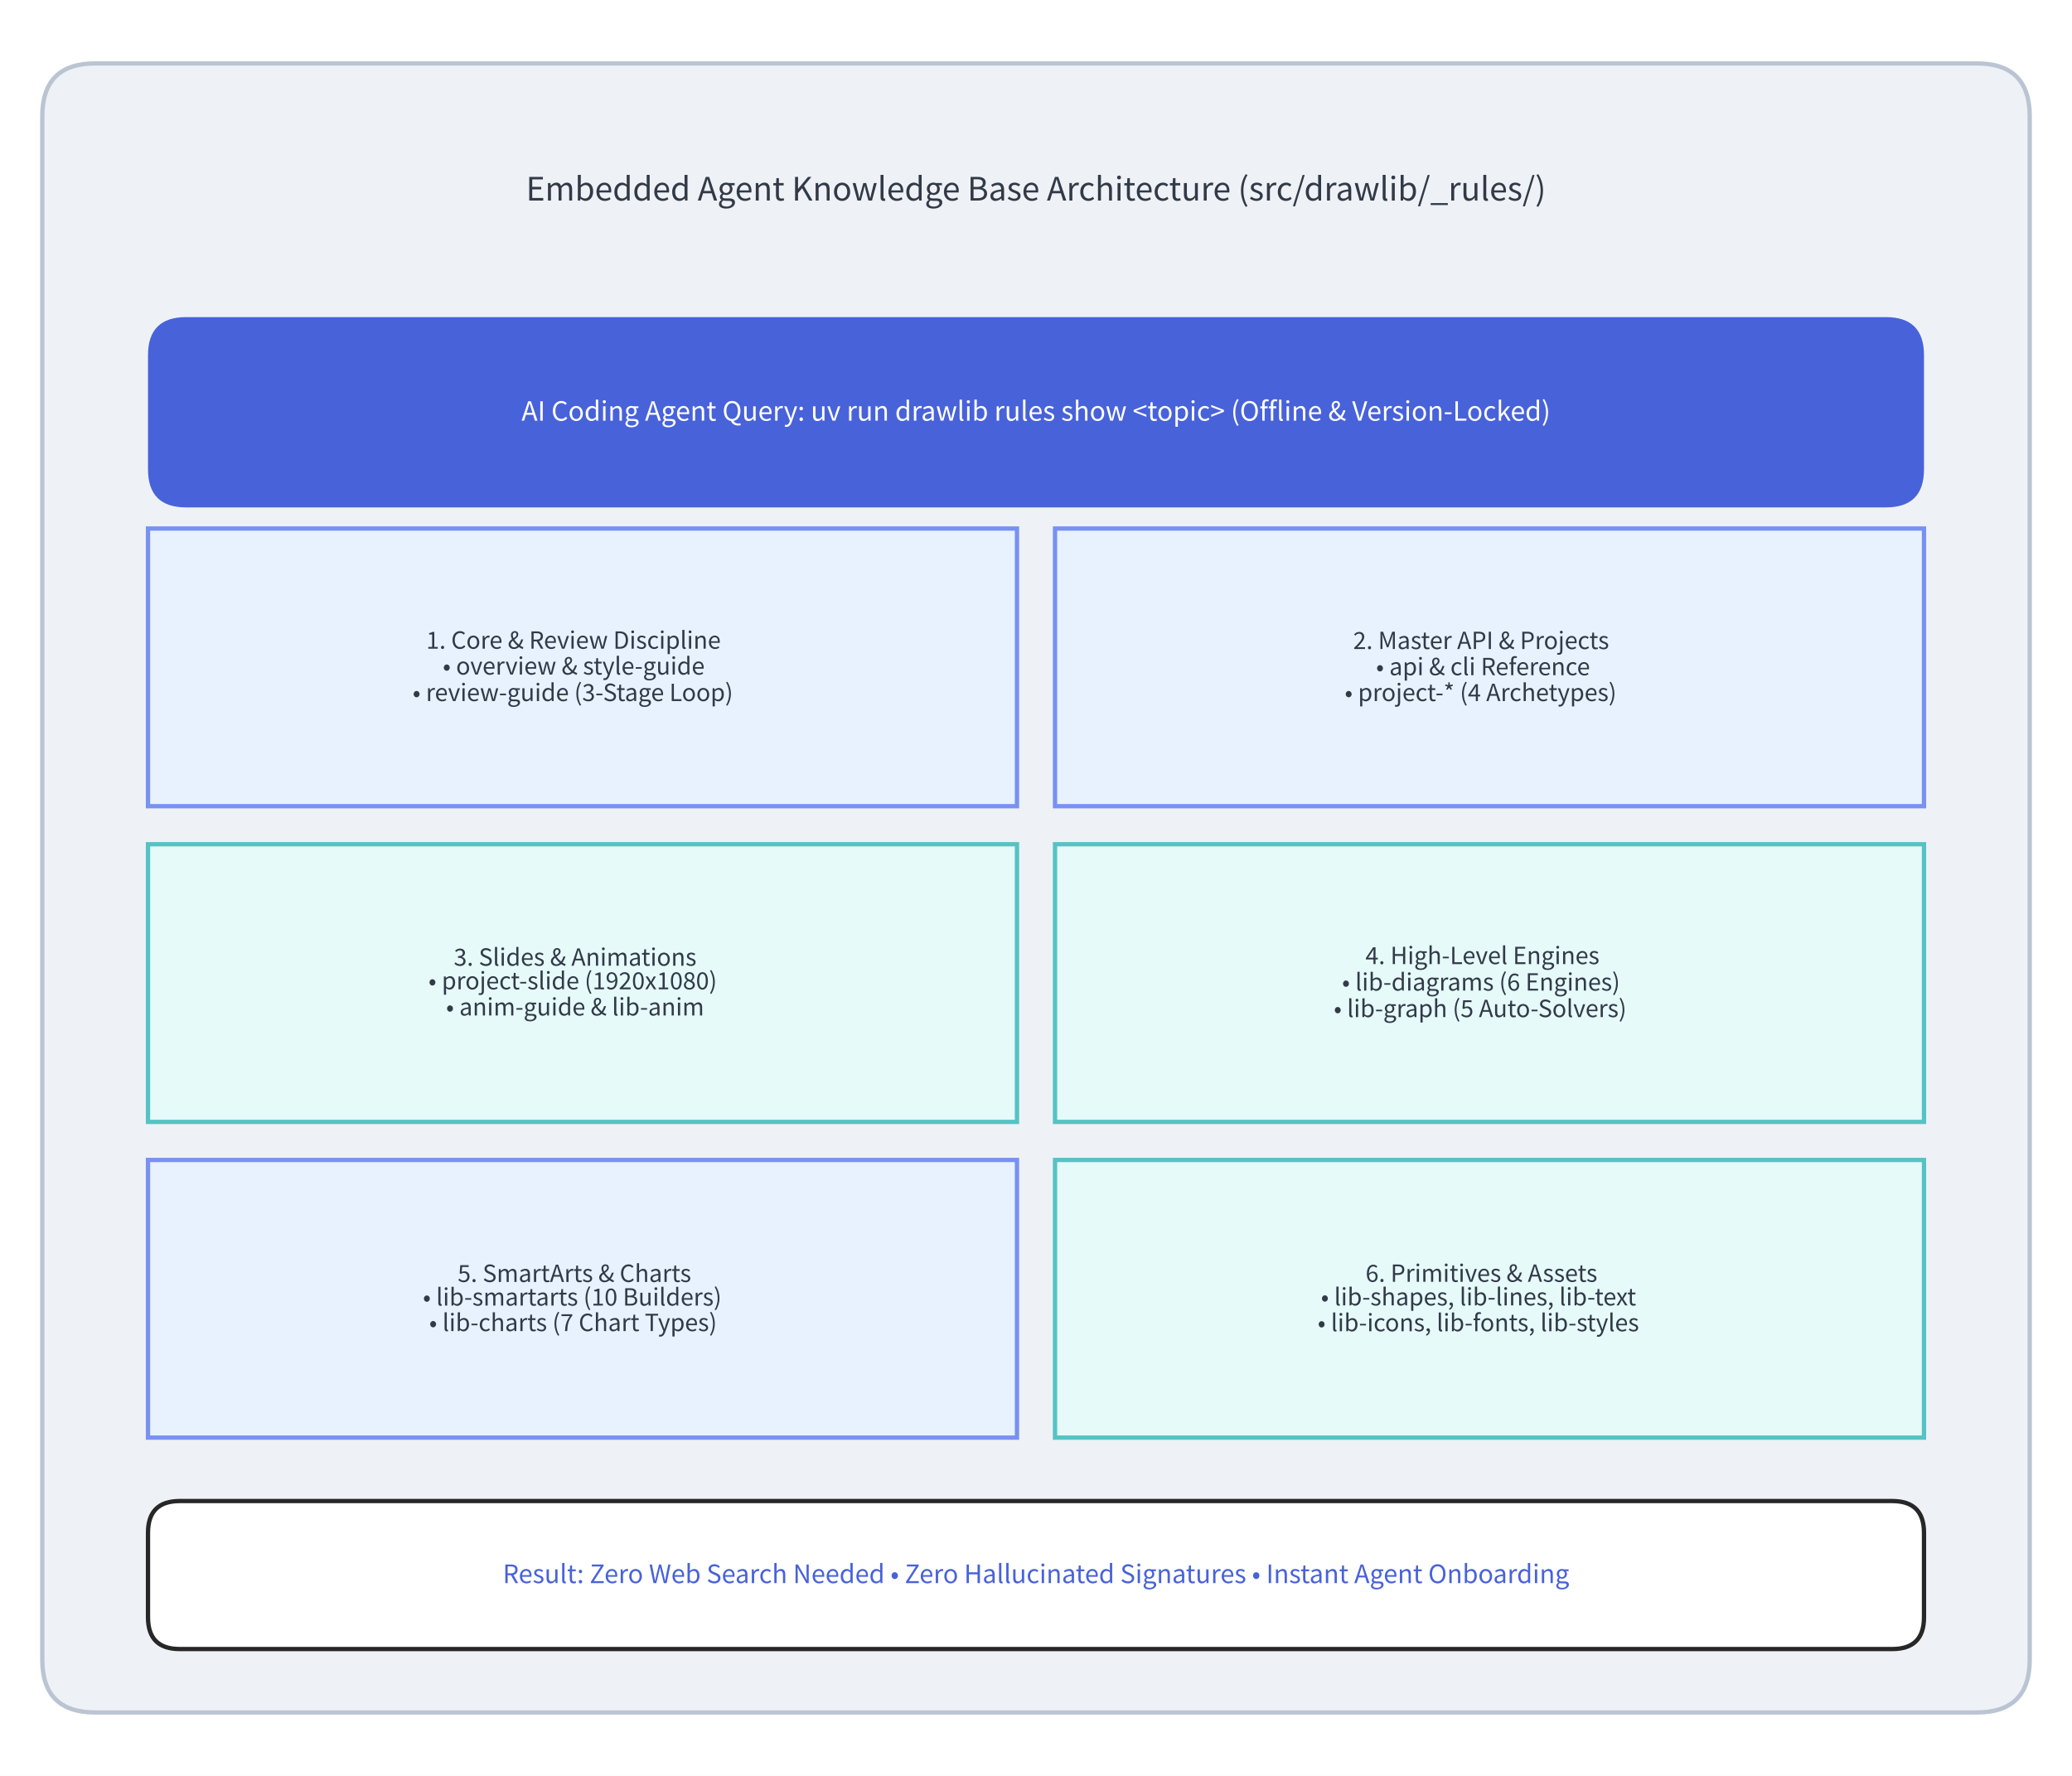
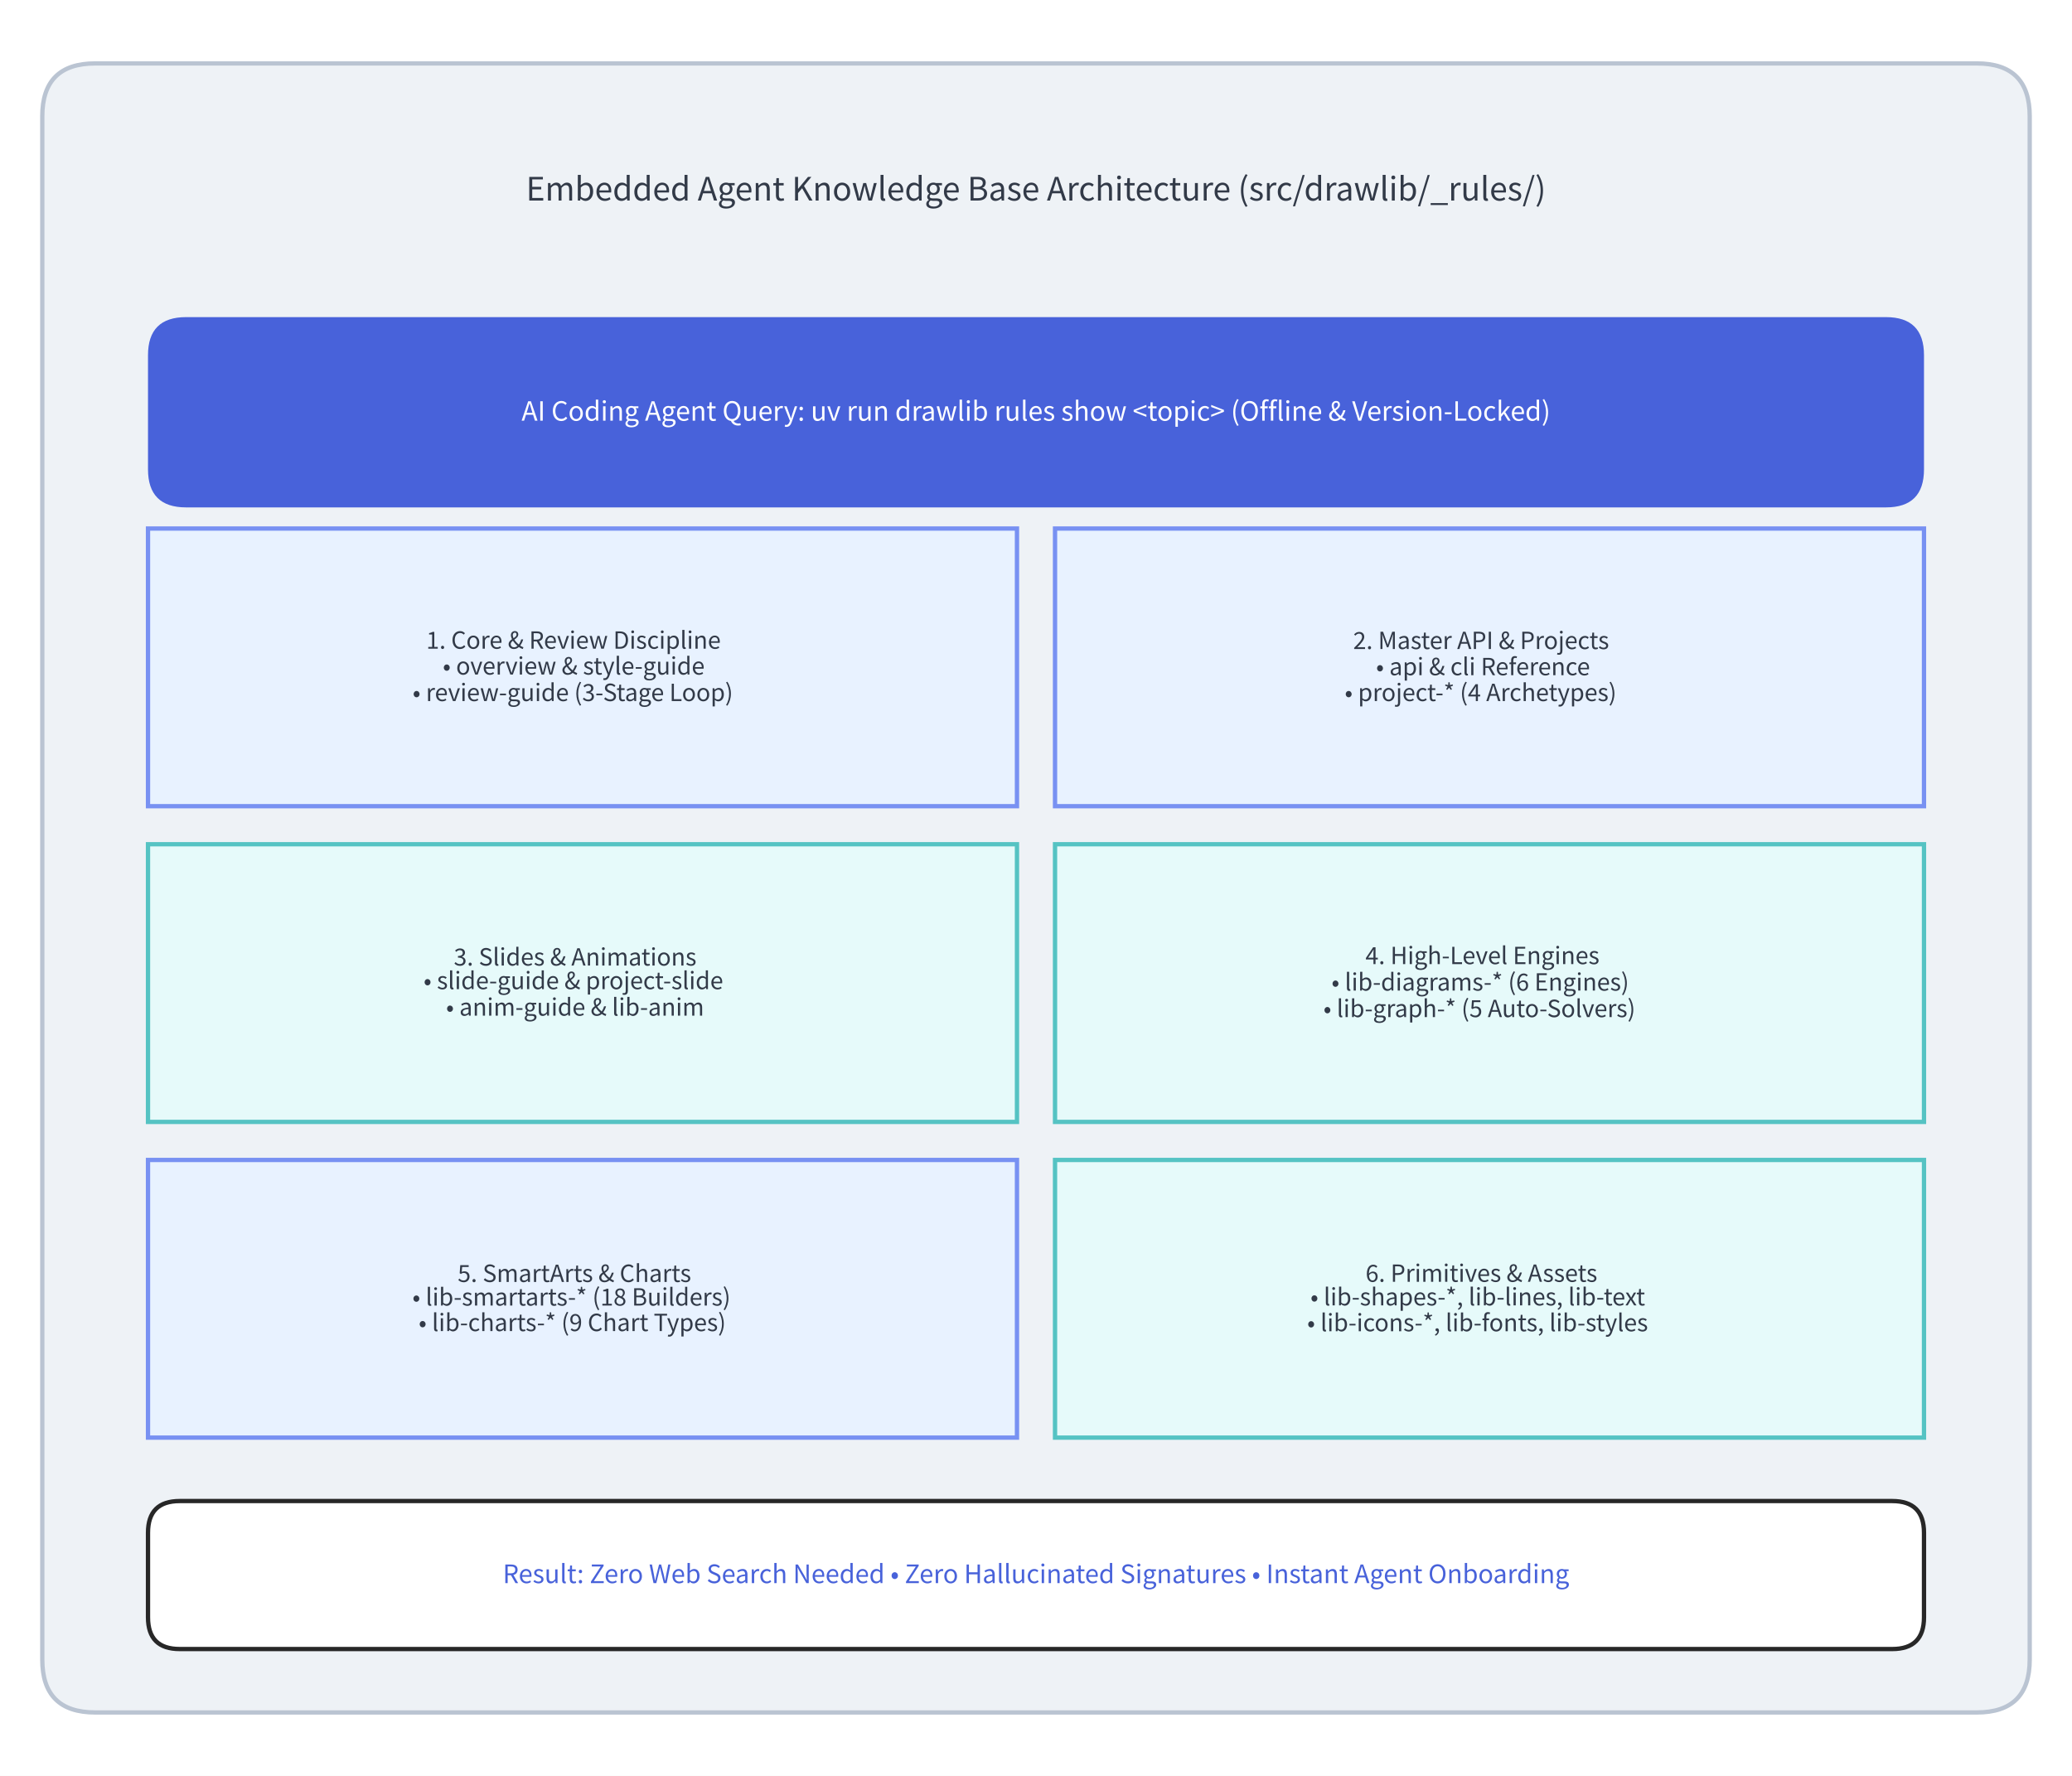
<svg xmlns="http://www.w3.org/2000/svg" width="720pt" height="617.143pt" viewBox="0 0 720 617.143" version="1.1">
  <defs>
    <style type="text/css">*{stroke-linejoin: round; stroke-linecap: butt}</style>
  </defs>
  <g id="figure_1">
    <g id="patch_1">
      <path d="M 0 617.143  L 720 617.143  L 720 0  L 0 0  z " style="fill: #ffffff" />
    </g>
    <g id="axes_1">
      <g id="patch_2">
        <path d="M 360 595.102  L 33.061 595.102  Q 14.694 595.102 14.694 576.735  L 14.694 40.408  Q 14.694 22.041 33.061 22.041  L 686.939 22.041  Q 705.306 22.041 705.306 40.408  L 705.306 576.735  Q 705.306 595.102 686.939 595.102  z " clip-path="url(#pecbf88852a)" style="fill: #eef2f6; stroke: #bac4d2; stroke-width: 1.5; stroke-linejoin: miter" />
      </g>
      <g id="text_1">
        <g clip-path="url(#pecbf88852a)">
          <text style="font-size: 11.2px; font-family: 'drawlib-cjk-japanese-noto-sans-bold', 'Noto Sans CJK JP'; text-anchor: middle; fill: #323a48" x="360" y="69.69" transform="rotate(-0 360 69.68982)">Embedded Agent Knowledge Base Architecture (src/drawlib/_rules/)</text>
        </g>
      </g>
      <g id="patch_3">
        <path d="M 360 176.327  L 64.653 176.327  Q 51.429 176.327 51.429 163.102  L 51.429 123.429  Q 51.429 110.204 64.653 110.204  L 655.347 110.204  Q 668.571 110.204 668.571 123.429  L 668.571 163.102  Q 668.571 176.327 655.347 176.327  z " clip-path="url(#pecbf88852a)" style="fill: #4862da" />
      </g>
      <g id="text_2">
        <g clip-path="url(#pecbf88852a)">
          <text style="font-size: 9.2px; font-family: 'drawlib-cjk-japanese-noto-sans-bold', 'Noto Sans CJK JP'; text-anchor: middle; fill: #ffffff" x="360" y="146.196" transform="rotate(-0 360 146.1957)">AI Coding Agent Query:   uv run drawlib rules show &lt;topic&gt;   (Offline &amp; Version-Locked)</text>
        </g>
      </g>
      <g id="patch_4">
        <path d="M 51.429 280.163  L 51.429 183.673  L 353.388 183.673  L 353.388 280.163  z " clip-path="url(#pecbf88852a)" style="fill: #e8f2ff; stroke: #7891f2; stroke-width: 1.5; stroke-linejoin: miter" />
      </g>
      <g id="text_3">
        <g clip-path="url(#pecbf88852a)">
          <text style="font-size: 8.2px; font-family: 'drawlib-cjk-japanese-noto-sans-bold', 'Noto Sans CJK JP'; fill: #323a48" transform="translate(148.1005 225.4365)">1. Core &amp; Review Discipline</text>
        </g>
        <g clip-path="url(#pecbf88852a)">
          <text style="font-size: 8.2px; font-family: 'drawlib-cjk-japanese-noto-sans-bold', 'Noto Sans CJK JP'; fill: #323a48" transform="translate(153.8481 234.4155)">• overview &amp; style-guide</text>
        </g>
        <g clip-path="url(#pecbf88852a)">
          <text style="font-size: 8.2px; font-family: 'drawlib-cjk-japanese-noto-sans-bold', 'Noto Sans CJK JP'; fill: #323a48" transform="translate(143.3656 243.6239)">• review-guide (3-Stage Loop)</text>
        </g>
      </g>
      <g id="patch_5">
        <path d="M 366.612 280.163  L 366.612 183.673  L 668.571 183.673  L 668.571 280.163  z " clip-path="url(#pecbf88852a)" style="fill: #e8f2ff; stroke: #7891f2; stroke-width: 1.5; stroke-linejoin: miter" />
      </g>
      <g id="text_4">
        <g clip-path="url(#pecbf88852a)">
          <text style="font-size: 8.2px; font-family: 'drawlib-cjk-japanese-noto-sans-bold', 'Noto Sans CJK JP'; fill: #323a48" transform="translate(470.2022 225.5506)">2. Master API &amp; Projects</text>
        </g>
        <g clip-path="url(#pecbf88852a)">
          <text style="font-size: 8.2px; font-family: 'drawlib-cjk-japanese-noto-sans-bold', 'Noto Sans CJK JP'; fill: #323a48" transform="translate(478.1421 234.6449)">• api &amp; cli Reference</text>
        </g>
        <g clip-path="url(#pecbf88852a)">
          <text style="font-size: 8.2px; font-family: 'drawlib-cjk-japanese-noto-sans-bold', 'Noto Sans CJK JP'; fill: #323a48" transform="translate(467.2579 243.6239)">• project-* (4 Archetypes)</text>
        </g>
      </g>
      <g id="patch_6">
        <path d="M 51.429 389.878  L 51.429 293.388  L 353.388 293.388  L 353.388 389.878  z " clip-path="url(#pecbf88852a)" style="fill: #e6fafa; stroke: #55c3c3; stroke-width: 1.5; stroke-linejoin: miter" />
      </g>
      <g id="text_5">
        <g clip-path="url(#pecbf88852a)">
-           <text style="font-size: 8.2px; font-family: 'drawlib-cjk-japanese-noto-sans-bold', 'Noto Sans CJK JP'; fill: #323a48" transform="translate(157.6855 335.5973)">3. Slides &amp; Animations</text>
+           <text style="font-size: 8.2px; font-family: 'drawlib-cjk-japanese-noto-sans-bold', 'Noto Sans CJK JP'; fill: #323a48" transform="translate(157.6855 335.5403)">3. Slides &amp; Animations</text>
        </g>
        <g clip-path="url(#pecbf88852a)">
-           <text style="font-size: 8.2px; font-family: 'drawlib-cjk-japanese-noto-sans-bold', 'Noto Sans CJK JP'; fill: #323a48" transform="translate(148.8711 343.7973)">• project-slide (1920x1080)</text>
+           <text style="font-size: 8.2px; font-family: 'drawlib-cjk-japanese-noto-sans-bold', 'Noto Sans CJK JP'; fill: #323a48" transform="translate(147.1767 343.7403)">• slide-guide &amp; project-slide</text>
        </g>
        <g clip-path="url(#pecbf88852a)">
-           <text style="font-size: 8.2px; font-family: 'drawlib-cjk-japanese-noto-sans-bold', 'Noto Sans CJK JP'; fill: #323a48" transform="translate(154.9782 352.8916)">• anim-guide &amp; lib-anim</text>
+           <text style="font-size: 8.2px; font-family: 'drawlib-cjk-japanese-noto-sans-bold', 'Noto Sans CJK JP'; fill: #323a48" transform="translate(154.9782 352.9487)">• anim-guide &amp; lib-anim</text>
        </g>
      </g>
      <g id="patch_7">
        <path d="M 366.612 389.878  L 366.612 293.388  L 668.571 293.388  L 668.571 389.878  z " clip-path="url(#pecbf88852a)" style="fill: #e6fafa; stroke: #55c3c3; stroke-width: 1.5; stroke-linejoin: miter" />
      </g>
      <g id="text_6">
        <g clip-path="url(#pecbf88852a)">
          <text style="font-size: 8.2px; font-family: 'drawlib-cjk-japanese-noto-sans-bold', 'Noto Sans CJK JP'; fill: #323a48" transform="translate(474.481 335.0361)">4. High-Level Engines</text>
        </g>
        <g clip-path="url(#pecbf88852a)">
-           <text style="font-size: 8.2px; font-family: 'drawlib-cjk-japanese-noto-sans-bold', 'Noto Sans CJK JP'; fill: #323a48" transform="translate(466.3169 344.2445)">• lib-diagrams (6 Engines)</text>
+           <text style="font-size: 8.2px; font-family: 'drawlib-cjk-japanese-noto-sans-bold', 'Noto Sans CJK JP'; fill: #323a48" transform="translate(462.6717 344.2445)">• lib-diagrams-* (6 Engines)</text>
        </g>
        <g clip-path="url(#pecbf88852a)">
-           <text style="font-size: 8.2px; font-family: 'drawlib-cjk-japanese-noto-sans-bold', 'Noto Sans CJK JP'; fill: #323a48" transform="translate(463.4603 353.4528)">• lib-graph (5 Auto-Solvers)</text>
+           <text style="font-size: 8.2px; font-family: 'drawlib-cjk-japanese-noto-sans-bold', 'Noto Sans CJK JP'; fill: #323a48" transform="translate(459.8645 353.4528)">• lib-graph-* (5 Auto-Solvers)</text>
        </g>
      </g>
      <g id="patch_8">
        <path d="M 51.429 499.592  L 51.429 403.102  L 353.388 403.102  L 353.388 499.592  z " clip-path="url(#pecbf88852a)" style="fill: #e8f2ff; stroke: #7891f2; stroke-width: 1.5; stroke-linejoin: miter" />
      </g>
      <g id="text_7">
        <g clip-path="url(#pecbf88852a)">
          <text style="font-size: 8.2px; font-family: 'drawlib-cjk-japanese-noto-sans-bold', 'Noto Sans CJK JP'; fill: #323a48" transform="translate(159.0321 445.5)">5. SmartArts &amp; Charts</text>
        </g>
        <g clip-path="url(#pecbf88852a)">
-           <text style="font-size: 8.2px; font-family: 'drawlib-cjk-japanese-noto-sans-bold', 'Noto Sans CJK JP'; fill: #323a48" transform="translate(146.932 453.7)">• lib-smartarts (10 Builders)</text>
+           <text style="font-size: 8.2px; font-family: 'drawlib-cjk-japanese-noto-sans-bold', 'Noto Sans CJK JP'; fill: #323a48" transform="translate(143.2868 453.7)">• lib-smartarts-* (18 Builders)</text>
        </g>
        <g clip-path="url(#pecbf88852a)">
-           <text style="font-size: 8.2px; font-family: 'drawlib-cjk-japanese-noto-sans-bold', 'Noto Sans CJK JP'; fill: #323a48" transform="translate(149.1133 462.5726)">• lib-charts (7 Chart Types)</text>
+           <text style="font-size: 8.2px; font-family: 'drawlib-cjk-japanese-noto-sans-bold', 'Noto Sans CJK JP'; fill: #323a48" transform="translate(145.4681 462.5726)">• lib-charts-* (9 Chart Types)</text>
        </g>
      </g>
      <g id="patch_9">
        <path d="M 366.612 499.592  L 366.612 403.102  L 668.571 403.102  L 668.571 499.592  z " clip-path="url(#pecbf88852a)" style="fill: #e6fafa; stroke: #55c3c3; stroke-width: 1.5; stroke-linejoin: miter" />
      </g>
      <g id="text_8">
        <g clip-path="url(#pecbf88852a)">
          <text style="font-size: 8.2px; font-family: 'drawlib-cjk-japanese-noto-sans-bold', 'Noto Sans CJK JP'; fill: #323a48" transform="translate(474.5297 445.4468)">6. Primitives &amp; Assets</text>
        </g>
        <g clip-path="url(#pecbf88852a)">
-           <text style="font-size: 8.2px; font-family: 'drawlib-cjk-japanese-noto-sans-bold', 'Noto Sans CJK JP'; fill: #323a48" transform="translate(458.9939 453.6468)">• lib-shapes, lib-lines, lib-text</text>
+           <text style="font-size: 8.2px; font-family: 'drawlib-cjk-japanese-noto-sans-bold', 'Noto Sans CJK JP'; fill: #323a48" transform="translate(455.3487 453.6468)">• lib-shapes-*, lib-lines, lib-text</text>
        </g>
        <g clip-path="url(#pecbf88852a)">
-           <text style="font-size: 8.2px; font-family: 'drawlib-cjk-japanese-noto-sans-bold', 'Noto Sans CJK JP'; fill: #323a48" transform="translate(457.8587 462.6258)">• lib-icons, lib-fonts, lib-styles</text>
+           <text style="font-size: 8.2px; font-family: 'drawlib-cjk-japanese-noto-sans-bold', 'Noto Sans CJK JP'; fill: #323a48" transform="translate(454.2135 462.6258)">• lib-icons-*, lib-fonts, lib-styles</text>
        </g>
      </g>
      <g id="patch_10">
        <path d="M 360 573.061  L 62.449 573.061  Q 51.429 573.061 51.429 562.041  L 51.429 532.653  Q 51.429 521.633 62.449 521.633  L 657.551 521.633  Q 668.571 521.633 668.571 532.653  L 668.571 562.041  Q 668.571 573.061 657.551 573.061  z " clip-path="url(#pecbf88852a)" style="fill: #ffffff; stroke: #272727; stroke-width: 1.5; stroke-linejoin: miter" />
      </g>
      <g id="text_9">
        <g clip-path="url(#pecbf88852a)">
          <text style="font-size: 8.8px; font-family: 'drawlib-cjk-japanese-noto-sans-bold', 'Noto Sans CJK JP'; text-anchor: middle; fill: #4862da" x="360" y="550.15" transform="rotate(-0 360 550.1499)">Result: Zero Web Search Needed  •  Zero Hallucinated Signatures  •  Instant Agent Onboarding</text>
        </g>
      </g>
    </g>
  </g>
  <defs>
    <clipPath id="pecbf88852a">
      <rect x="0" y="0" width="720" height="617.143" />
    </clipPath>
  </defs>
</svg>
